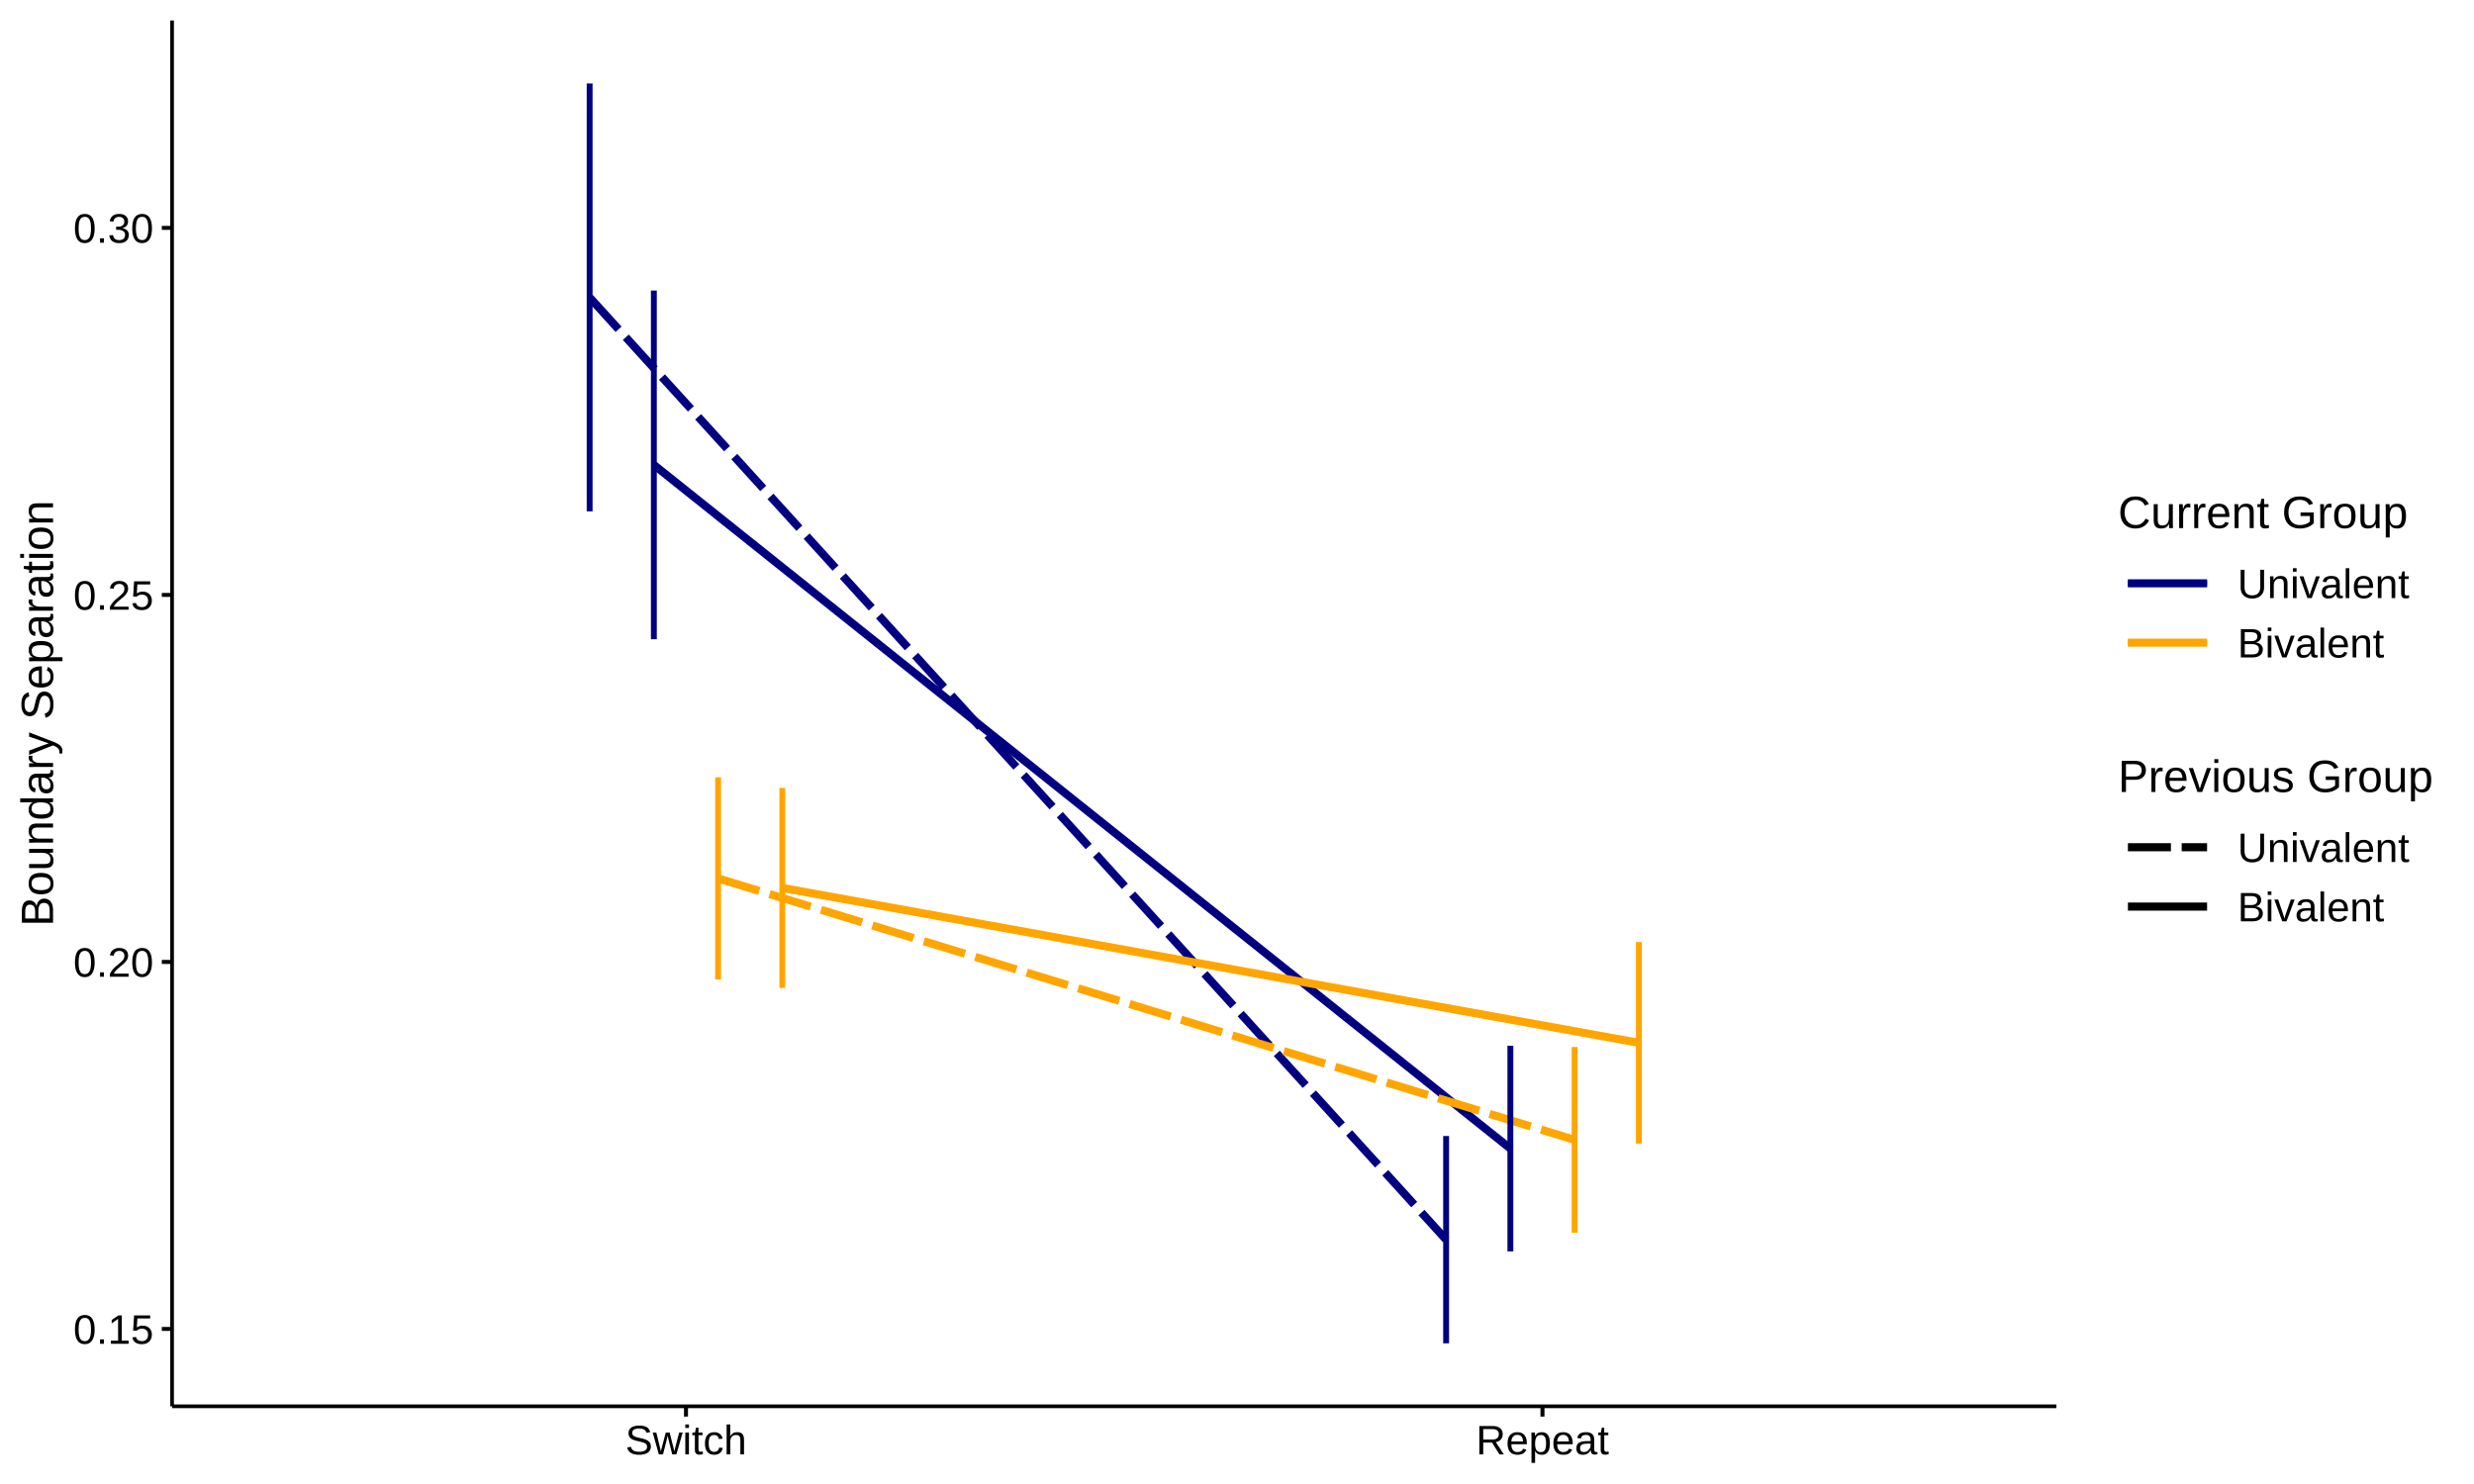
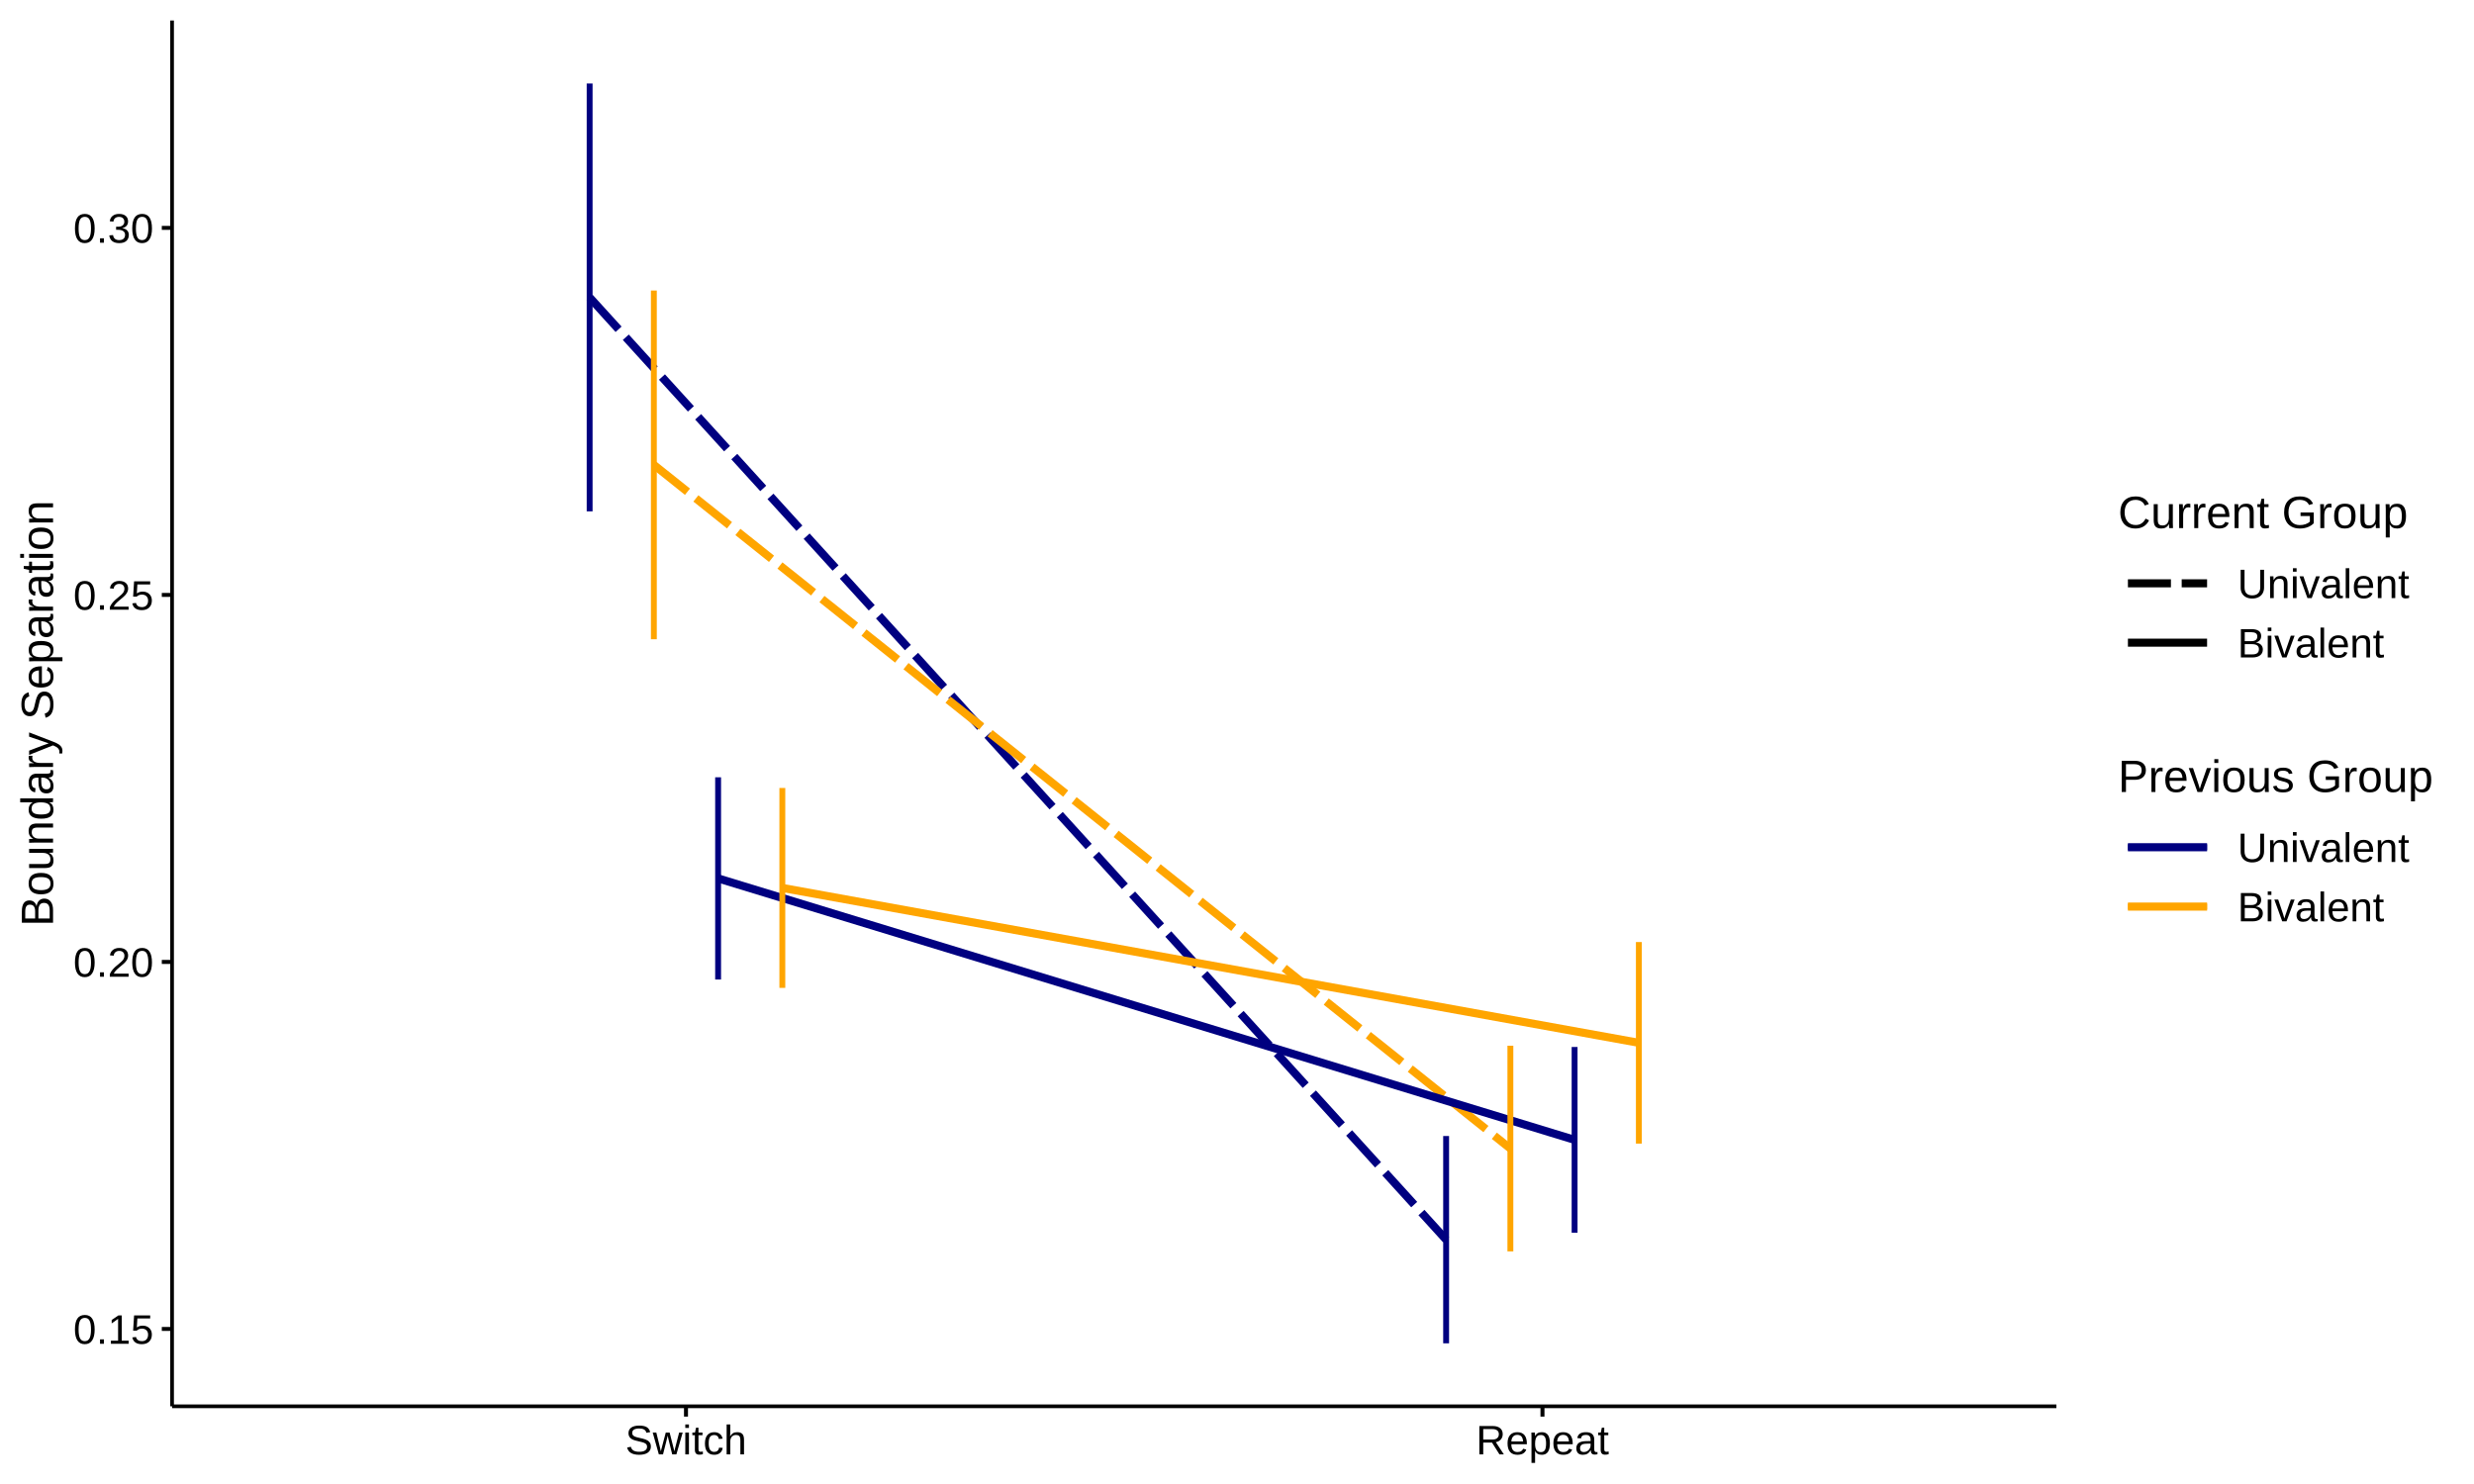
<svg xmlns="http://www.w3.org/2000/svg" class="svglite" width="720.00pt" height="432.00pt" viewBox="0 0 720.00 432.00">
  <defs>
    <style type="text/css">
    .svglite line, .svglite polyline, .svglite polygon, .svglite path, .svglite rect, .svglite circle {
      fill: none;
      stroke: #000000;
      stroke-linecap: round;
      stroke-linejoin: round;
      stroke-miterlimit: 10.00;
    }
    .svglite text {
      white-space: pre;
    }
  </style>
  </defs>
  <rect width="100%" height="100%" style="stroke: none; fill: #FFFFFF;" />
  <defs>
    <clipPath id="cpMC4wMHw3MjAuMDB8MC4wMHw0MzIuMDA=">
      <rect x="0.00" y="0.00" width="720.00" height="432.00" />
    </clipPath>
  </defs>
  <g clip-path="url(#cpMC4wMHw3MjAuMDB8MC4wMHw0MzIuMDA=)">
    <rect x="0.00" y="0.00" width="720.00" height="432.00" style="stroke-width: 1.16; stroke: #FFFFFF; fill: #FFFFFF;" />
  </g>
  <defs>
    <clipPath id="cpNTAuMDh8NTk4LjQ2fDUuOTh8NDA5LjM4">
      <rect x="50.08" y="5.98" width="548.38" height="403.40" />
    </clipPath>
  </defs>
  <g clip-path="url(#cpNTAuMDh8NTk4LjQ2fDUuOTh8NDA5LjM4)">
    <rect x="50.08" y="5.98" width="548.38" height="403.40" style="stroke-width: 1.16; stroke: none; fill: #FFFFFF;" />
    <polyline points="171.60,86.59 420.86,360.88 " style="stroke-width: 2.35; stroke: #000080; stroke-dasharray: 12.52,3.13; stroke-linecap: butt;" />
-     <polyline points="190.29,135.33 439.56,334.35 " style="stroke-width: 2.35; stroke: #000080; stroke-linecap: butt;" />
-     <polyline points="208.99,255.71 458.25,331.82 " style="stroke-width: 2.35; stroke: #FFA500; stroke-dasharray: 12.52,3.13; stroke-linecap: butt;" />
+     <polyline points="190.29,135.33 439.56,334.35 " style="stroke-width: 2.35; stroke: #FFA500; stroke-dasharray: 12.52,3.13; stroke-linecap: butt;" />
+     <polyline points="208.99,255.71 458.25,331.82 " style="stroke-width: 2.35; stroke: #000080; stroke-linecap: butt;" />
    <polyline points="227.68,258.48 476.95,303.57 " style="stroke-width: 2.35; stroke: #FFA500; stroke-linecap: butt;" />
    <polyline points="420.86,330.71 420.86,330.71 " style="stroke-width: 1.71; stroke: #000080; stroke-linecap: butt;" />
    <polyline points="420.86,330.71 420.86,391.05 " style="stroke-width: 1.71; stroke: #000080; stroke-linecap: butt;" />
    <polyline points="420.86,391.05 420.86,391.05 " style="stroke-width: 1.71; stroke: #000080; stroke-linecap: butt;" />
    <polyline points="171.60,24.31 171.60,24.31 " style="stroke-width: 1.71; stroke: #000080; stroke-linecap: butt;" />
    <polyline points="171.60,24.31 171.60,148.86 " style="stroke-width: 1.71; stroke: #000080; stroke-linecap: butt;" />
    <polyline points="171.60,148.86 171.60,148.86 " style="stroke-width: 1.71; stroke: #000080; stroke-linecap: butt;" />
-     <polyline points="439.56,304.41 439.56,304.41 " style="stroke-width: 1.71; stroke: #000080; stroke-linecap: butt;" />
-     <polyline points="439.56,304.41 439.56,364.28 " style="stroke-width: 1.71; stroke: #000080; stroke-linecap: butt;" />
-     <polyline points="439.56,364.28 439.56,364.28 " style="stroke-width: 1.71; stroke: #000080; stroke-linecap: butt;" />
-     <polyline points="190.29,84.57 190.29,84.57 " style="stroke-width: 1.71; stroke: #000080; stroke-linecap: butt;" />
-     <polyline points="190.29,84.57 190.29,186.08 " style="stroke-width: 1.71; stroke: #000080; stroke-linecap: butt;" />
-     <polyline points="190.29,186.08 190.29,186.08 " style="stroke-width: 1.71; stroke: #000080; stroke-linecap: butt;" />
-     <polyline points="458.25,304.78 458.25,304.78 " style="stroke-width: 1.71; stroke: #FFA500; stroke-linecap: butt;" />
-     <polyline points="458.25,304.78 458.25,358.85 " style="stroke-width: 1.71; stroke: #FFA500; stroke-linecap: butt;" />
-     <polyline points="458.25,358.85 458.25,358.85 " style="stroke-width: 1.71; stroke: #FFA500; stroke-linecap: butt;" />
-     <polyline points="208.99,226.28 208.99,226.28 " style="stroke-width: 1.71; stroke: #FFA500; stroke-linecap: butt;" />
-     <polyline points="208.99,226.28 208.99,285.13 " style="stroke-width: 1.71; stroke: #FFA500; stroke-linecap: butt;" />
-     <polyline points="208.99,285.13 208.99,285.13 " style="stroke-width: 1.71; stroke: #FFA500; stroke-linecap: butt;" />
+     <polyline points="439.56,304.41 439.56,304.41 " style="stroke-width: 1.71; stroke: #FFA500; stroke-linecap: butt;" />
+     <polyline points="439.56,304.41 439.56,364.28 " style="stroke-width: 1.71; stroke: #FFA500; stroke-linecap: butt;" />
+     <polyline points="439.56,364.28 439.56,364.28 " style="stroke-width: 1.71; stroke: #FFA500; stroke-linecap: butt;" />
+     <polyline points="190.29,84.57 190.29,84.57 " style="stroke-width: 1.71; stroke: #FFA500; stroke-linecap: butt;" />
+     <polyline points="190.29,84.57 190.29,186.08 " style="stroke-width: 1.71; stroke: #FFA500; stroke-linecap: butt;" />
+     <polyline points="190.29,186.08 190.29,186.08 " style="stroke-width: 1.71; stroke: #FFA500; stroke-linecap: butt;" />
+     <polyline points="458.25,304.78 458.25,304.78 " style="stroke-width: 1.71; stroke: #000080; stroke-linecap: butt;" />
+     <polyline points="458.25,304.78 458.25,358.85 " style="stroke-width: 1.71; stroke: #000080; stroke-linecap: butt;" />
+     <polyline points="458.25,358.85 458.25,358.85 " style="stroke-width: 1.71; stroke: #000080; stroke-linecap: butt;" />
+     <polyline points="208.99,226.28 208.99,226.28 " style="stroke-width: 1.71; stroke: #000080; stroke-linecap: butt;" />
+     <polyline points="208.99,226.28 208.99,285.13 " style="stroke-width: 1.71; stroke: #000080; stroke-linecap: butt;" />
+     <polyline points="208.99,285.13 208.99,285.13 " style="stroke-width: 1.71; stroke: #000080; stroke-linecap: butt;" />
    <polyline points="476.95,274.24 476.95,274.24 " style="stroke-width: 1.71; stroke: #FFA500; stroke-linecap: butt;" />
    <polyline points="476.95,274.24 476.95,332.90 " style="stroke-width: 1.71; stroke: #FFA500; stroke-linecap: butt;" />
    <polyline points="476.95,332.90 476.95,332.90 " style="stroke-width: 1.71; stroke: #FFA500; stroke-linecap: butt;" />
    <polyline points="227.68,229.39 227.68,229.39 " style="stroke-width: 1.71; stroke: #FFA500; stroke-linecap: butt;" />
    <polyline points="227.68,229.39 227.68,287.57 " style="stroke-width: 1.71; stroke: #FFA500; stroke-linecap: butt;" />
    <polyline points="227.68,287.57 227.68,287.57 " style="stroke-width: 1.71; stroke: #FFA500; stroke-linecap: butt;" />
  </g>
  <g clip-path="url(#cpMC4wMHw3MjAuMDB8MC4wMHw0MzIuMDA=)">
    <polyline points="50.08,409.38 50.08,5.98 " style="stroke-width: 1.07; stroke-linecap: butt;" />
    <text x="44.70" y="391.17" text-anchor="end" style="font-size: 12.00px; font-family: &quot;Arial&quot;;" textLength="23.36px" lengthAdjust="spacingAndGlyphs">0.15</text>
    <text x="44.70" y="284.33" text-anchor="end" style="font-size: 12.00px; font-family: &quot;Arial&quot;;" textLength="23.36px" lengthAdjust="spacingAndGlyphs">0.20</text>
    <text x="44.70" y="177.49" text-anchor="end" style="font-size: 12.00px; font-family: &quot;Arial&quot;;" textLength="23.36px" lengthAdjust="spacingAndGlyphs">0.25</text>
    <text x="44.70" y="70.65" text-anchor="end" style="font-size: 12.00px; font-family: &quot;Arial&quot;;" textLength="23.36px" lengthAdjust="spacingAndGlyphs">0.30</text>
    <polyline points="47.09,386.86 50.08,386.86 " style="stroke-width: 1.16; stroke-linecap: butt;" />
    <polyline points="47.09,280.02 50.08,280.02 " style="stroke-width: 1.16; stroke-linecap: butt;" />
    <polyline points="47.09,173.18 50.08,173.18 " style="stroke-width: 1.16; stroke-linecap: butt;" />
    <polyline points="47.09,66.34 50.08,66.34 " style="stroke-width: 1.16; stroke-linecap: butt;" />
    <polyline points="50.08,409.38 598.46,409.38 " style="stroke-width: 1.07; stroke-linecap: butt;" />
    <polyline points="199.64,412.37 199.64,409.38 " style="stroke-width: 1.16; stroke-linecap: butt;" />
    <polyline points="448.90,412.37 448.90,409.38 " style="stroke-width: 1.16; stroke-linecap: butt;" />
    <text x="199.64" y="423.37" text-anchor="middle" style="font-size: 12.00px; font-family: &quot;Arial&quot;;" textLength="35.34px" lengthAdjust="spacingAndGlyphs">Switch</text>
    <text x="448.90" y="423.37" text-anchor="middle" style="font-size: 12.00px; font-family: &quot;Arial&quot;;" textLength="38.70px" lengthAdjust="spacingAndGlyphs">Repeat</text>
    <text transform="translate(15.44,207.68) rotate(-90)" text-anchor="middle" style="font-size: 13.20px; font-family: &quot;Arial&quot;;" textLength="123.94px" lengthAdjust="spacingAndGlyphs">Boundary Separation</text>
    <rect x="610.42" y="136.83" width="96.76" height="64.87" style="stroke-width: 1.16; stroke: none; fill: #FFFFFF;" />
    <text x="616.40" y="153.73" style="font-size: 13.20px; font-family: &quot;Arial&quot;;" textLength="84.31px" lengthAdjust="spacingAndGlyphs">Current Group</text>
    <rect x="616.40" y="161.16" width="28.80" height="17.28" style="stroke-width: 1.16; stroke: none; fill: #FFFFFF;" />
-     <line x1="619.28" y1="169.80" x2="642.32" y2="169.80" style="stroke-width: 2.35; stroke: #000080; stroke-linecap: butt;" />
-     <line x1="619.28" y1="169.80" x2="642.32" y2="169.80" style="stroke-width: 1.71; stroke: #000080; stroke-linecap: butt;" />
+     <line x1="619.28" y1="169.80" x2="642.32" y2="169.80" style="stroke-width: 2.35; stroke-dasharray: 12.52,3.13; stroke-linecap: butt;" />
    <rect x="616.40" y="178.44" width="28.80" height="17.28" style="stroke-width: 1.16; stroke: none; fill: #FFFFFF;" />
-     <line x1="619.28" y1="187.08" x2="642.32" y2="187.08" style="stroke-width: 2.35; stroke: #FFA500; stroke-linecap: butt;" />
-     <line x1="619.28" y1="187.08" x2="642.32" y2="187.08" style="stroke-width: 1.71; stroke: #FFA500; stroke-linecap: butt;" />
+     <line x1="619.28" y1="187.08" x2="642.32" y2="187.08" style="stroke-width: 2.35; stroke-linecap: butt;" />
    <text x="651.17" y="174.11" style="font-size: 12.00px; font-family: &quot;Arial&quot;;" textLength="50.03px" lengthAdjust="spacingAndGlyphs">Univalent</text>
    <text x="651.17" y="191.39" style="font-size: 12.00px; font-family: &quot;Arial&quot;;" textLength="42.69px" lengthAdjust="spacingAndGlyphs">Bivalent</text>
    <rect x="610.42" y="213.66" width="103.60" height="64.87" style="stroke-width: 1.16; stroke: none; fill: #FFFFFF;" />
    <text x="616.40" y="230.55" style="font-size: 13.20px; font-family: &quot;Arial&quot;;" textLength="91.65px" lengthAdjust="spacingAndGlyphs">Previous Group</text>
    <rect x="616.40" y="237.99" width="28.80" height="17.28" style="stroke-width: 1.16; stroke: none; fill: #FFFFFF;" />
-     <line x1="619.28" y1="246.63" x2="642.32" y2="246.63" style="stroke-width: 2.35; stroke-dasharray: 12.52,3.13; stroke-linecap: butt;" />
+     <line x1="619.28" y1="246.63" x2="642.32" y2="246.63" style="stroke-width: 2.35; stroke: #000080; stroke-linecap: butt;" />
+     <line x1="619.28" y1="246.63" x2="642.32" y2="246.63" style="stroke-width: 1.71; stroke: #000080; stroke-linecap: butt;" />
    <rect x="616.40" y="255.27" width="28.80" height="17.28" style="stroke-width: 1.16; stroke: none; fill: #FFFFFF;" />
-     <line x1="619.28" y1="263.91" x2="642.32" y2="263.91" style="stroke-width: 2.35; stroke-linecap: butt;" />
+     <line x1="619.28" y1="263.91" x2="642.32" y2="263.91" style="stroke-width: 2.35; stroke: #FFA500; stroke-linecap: butt;" />
+     <line x1="619.28" y1="263.91" x2="642.32" y2="263.91" style="stroke-width: 1.71; stroke: #FFA500; stroke-linecap: butt;" />
    <text x="651.17" y="250.93" style="font-size: 12.00px; font-family: &quot;Arial&quot;;" textLength="50.03px" lengthAdjust="spacingAndGlyphs">Univalent</text>
    <text x="651.17" y="268.21" style="font-size: 12.00px; font-family: &quot;Arial&quot;;" textLength="42.69px" lengthAdjust="spacingAndGlyphs">Bivalent</text>
  </g>
</svg>
